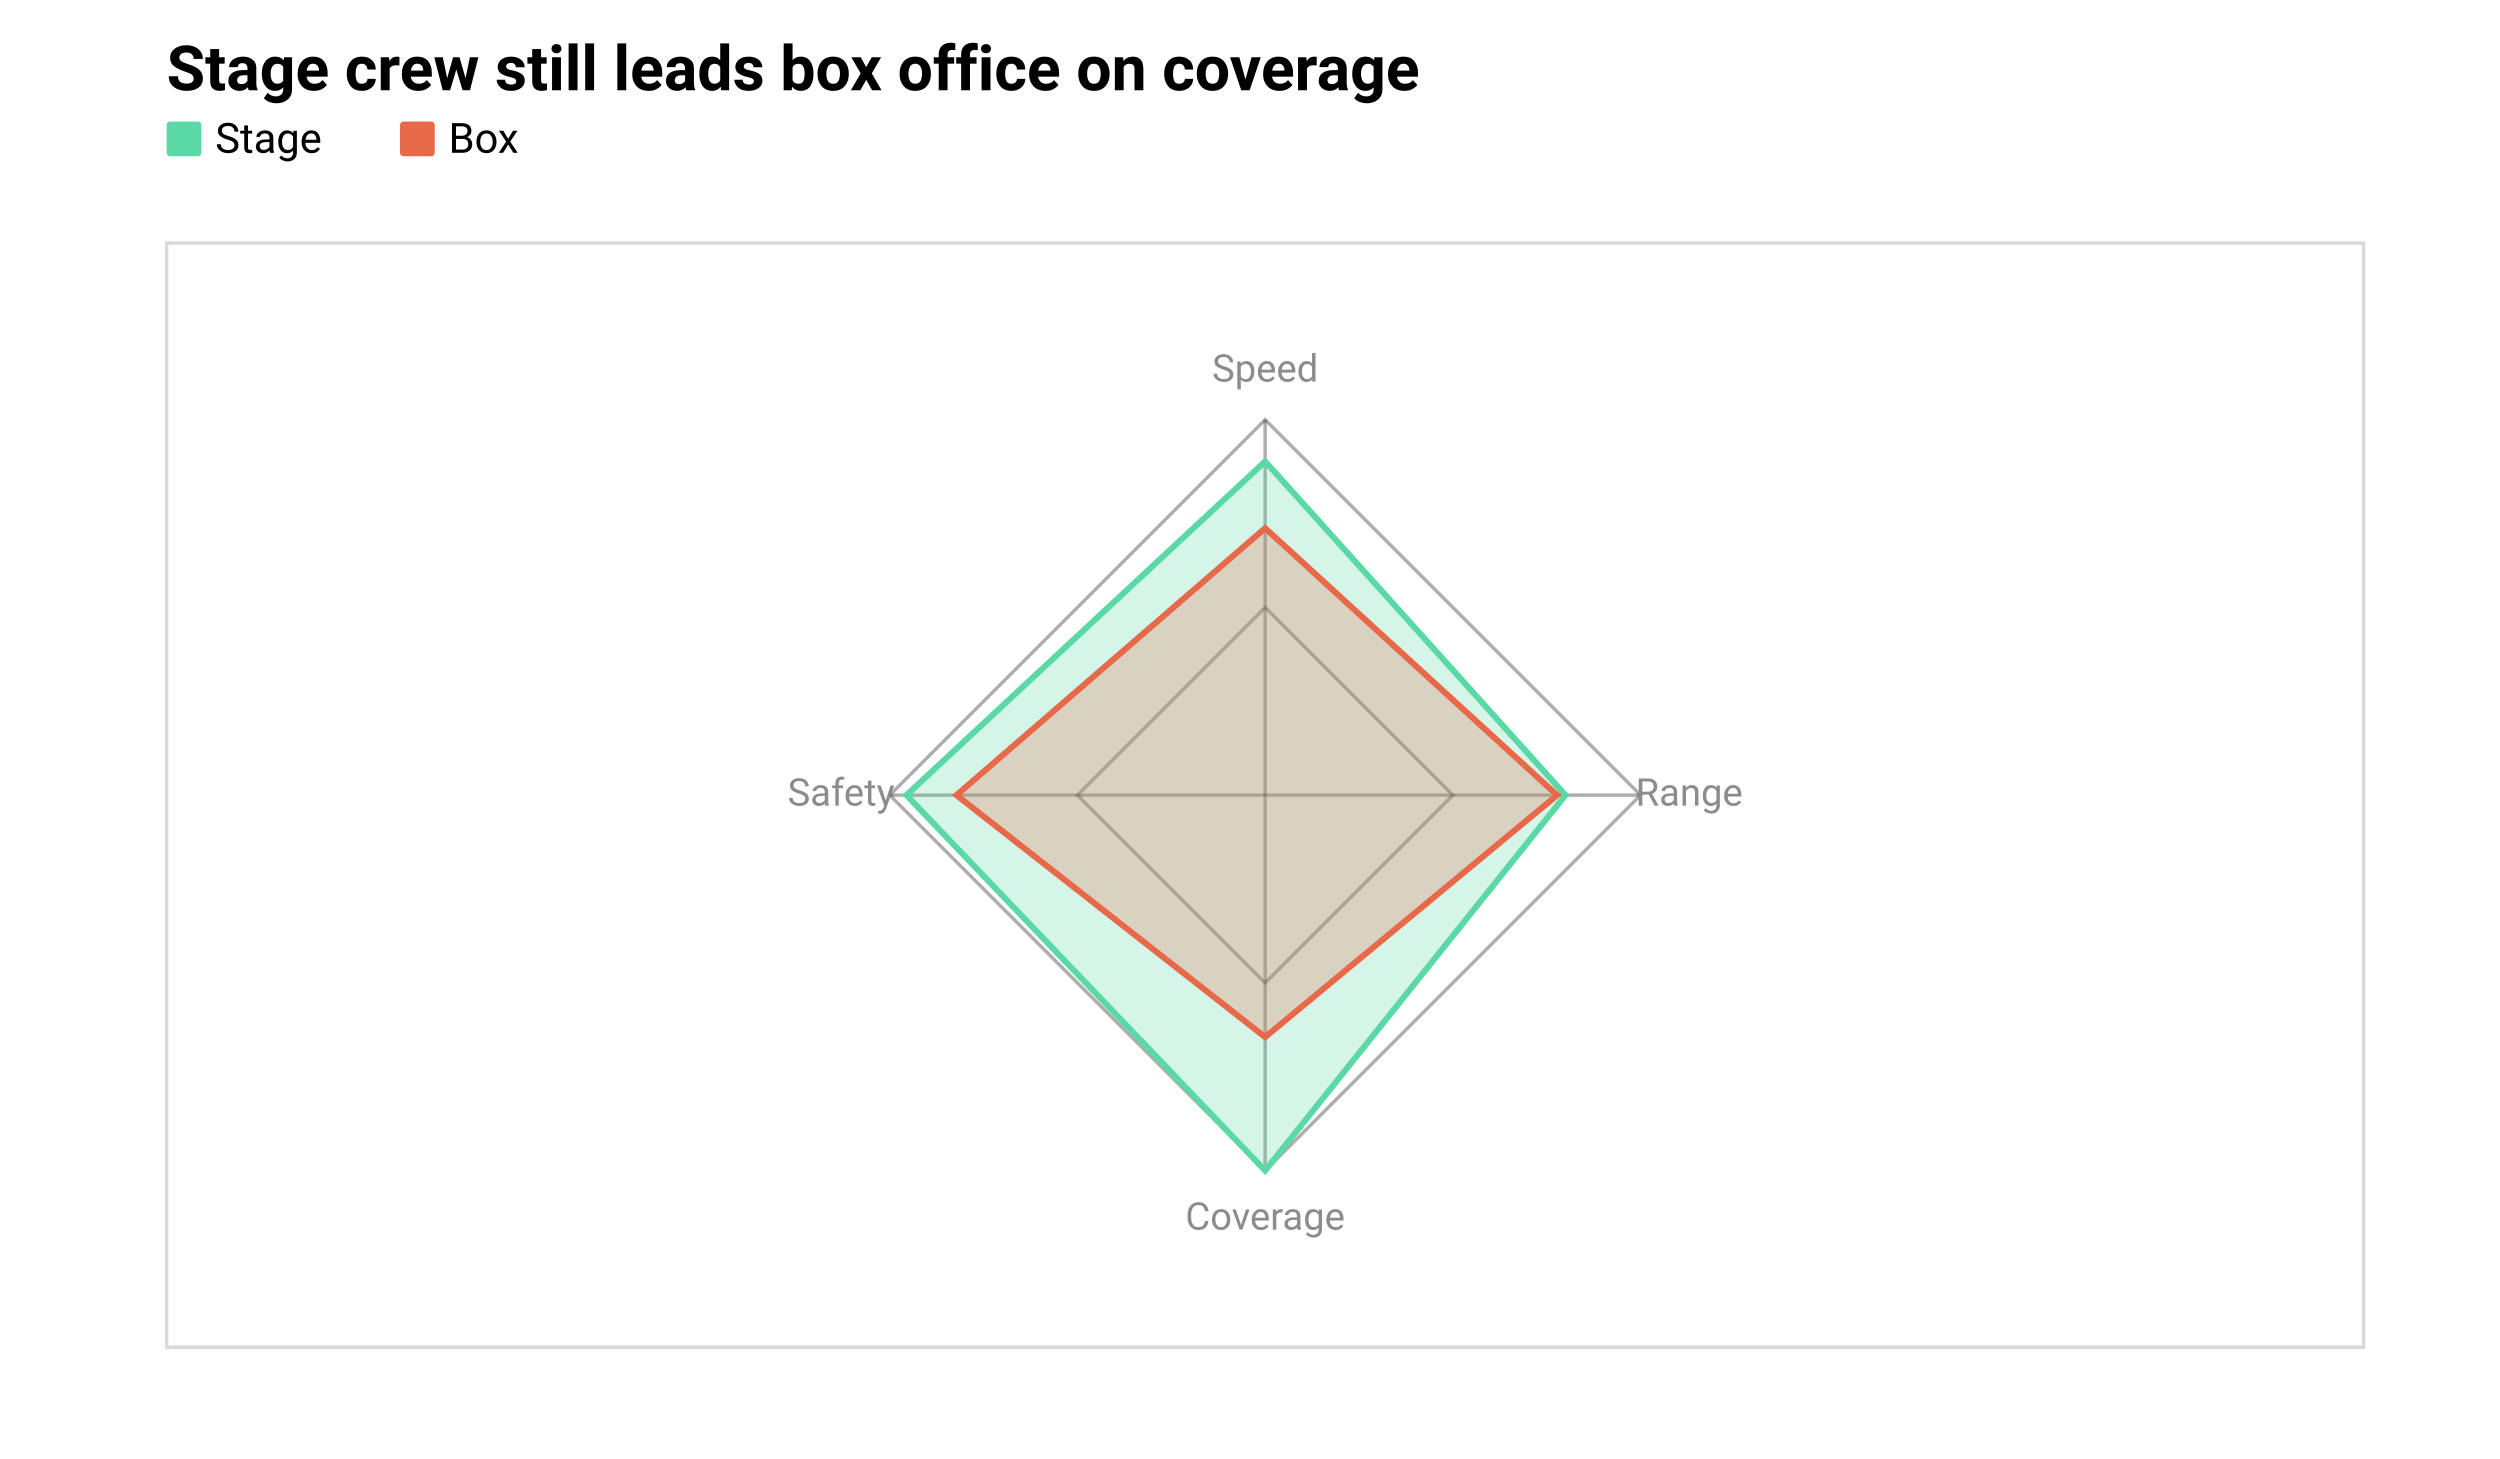
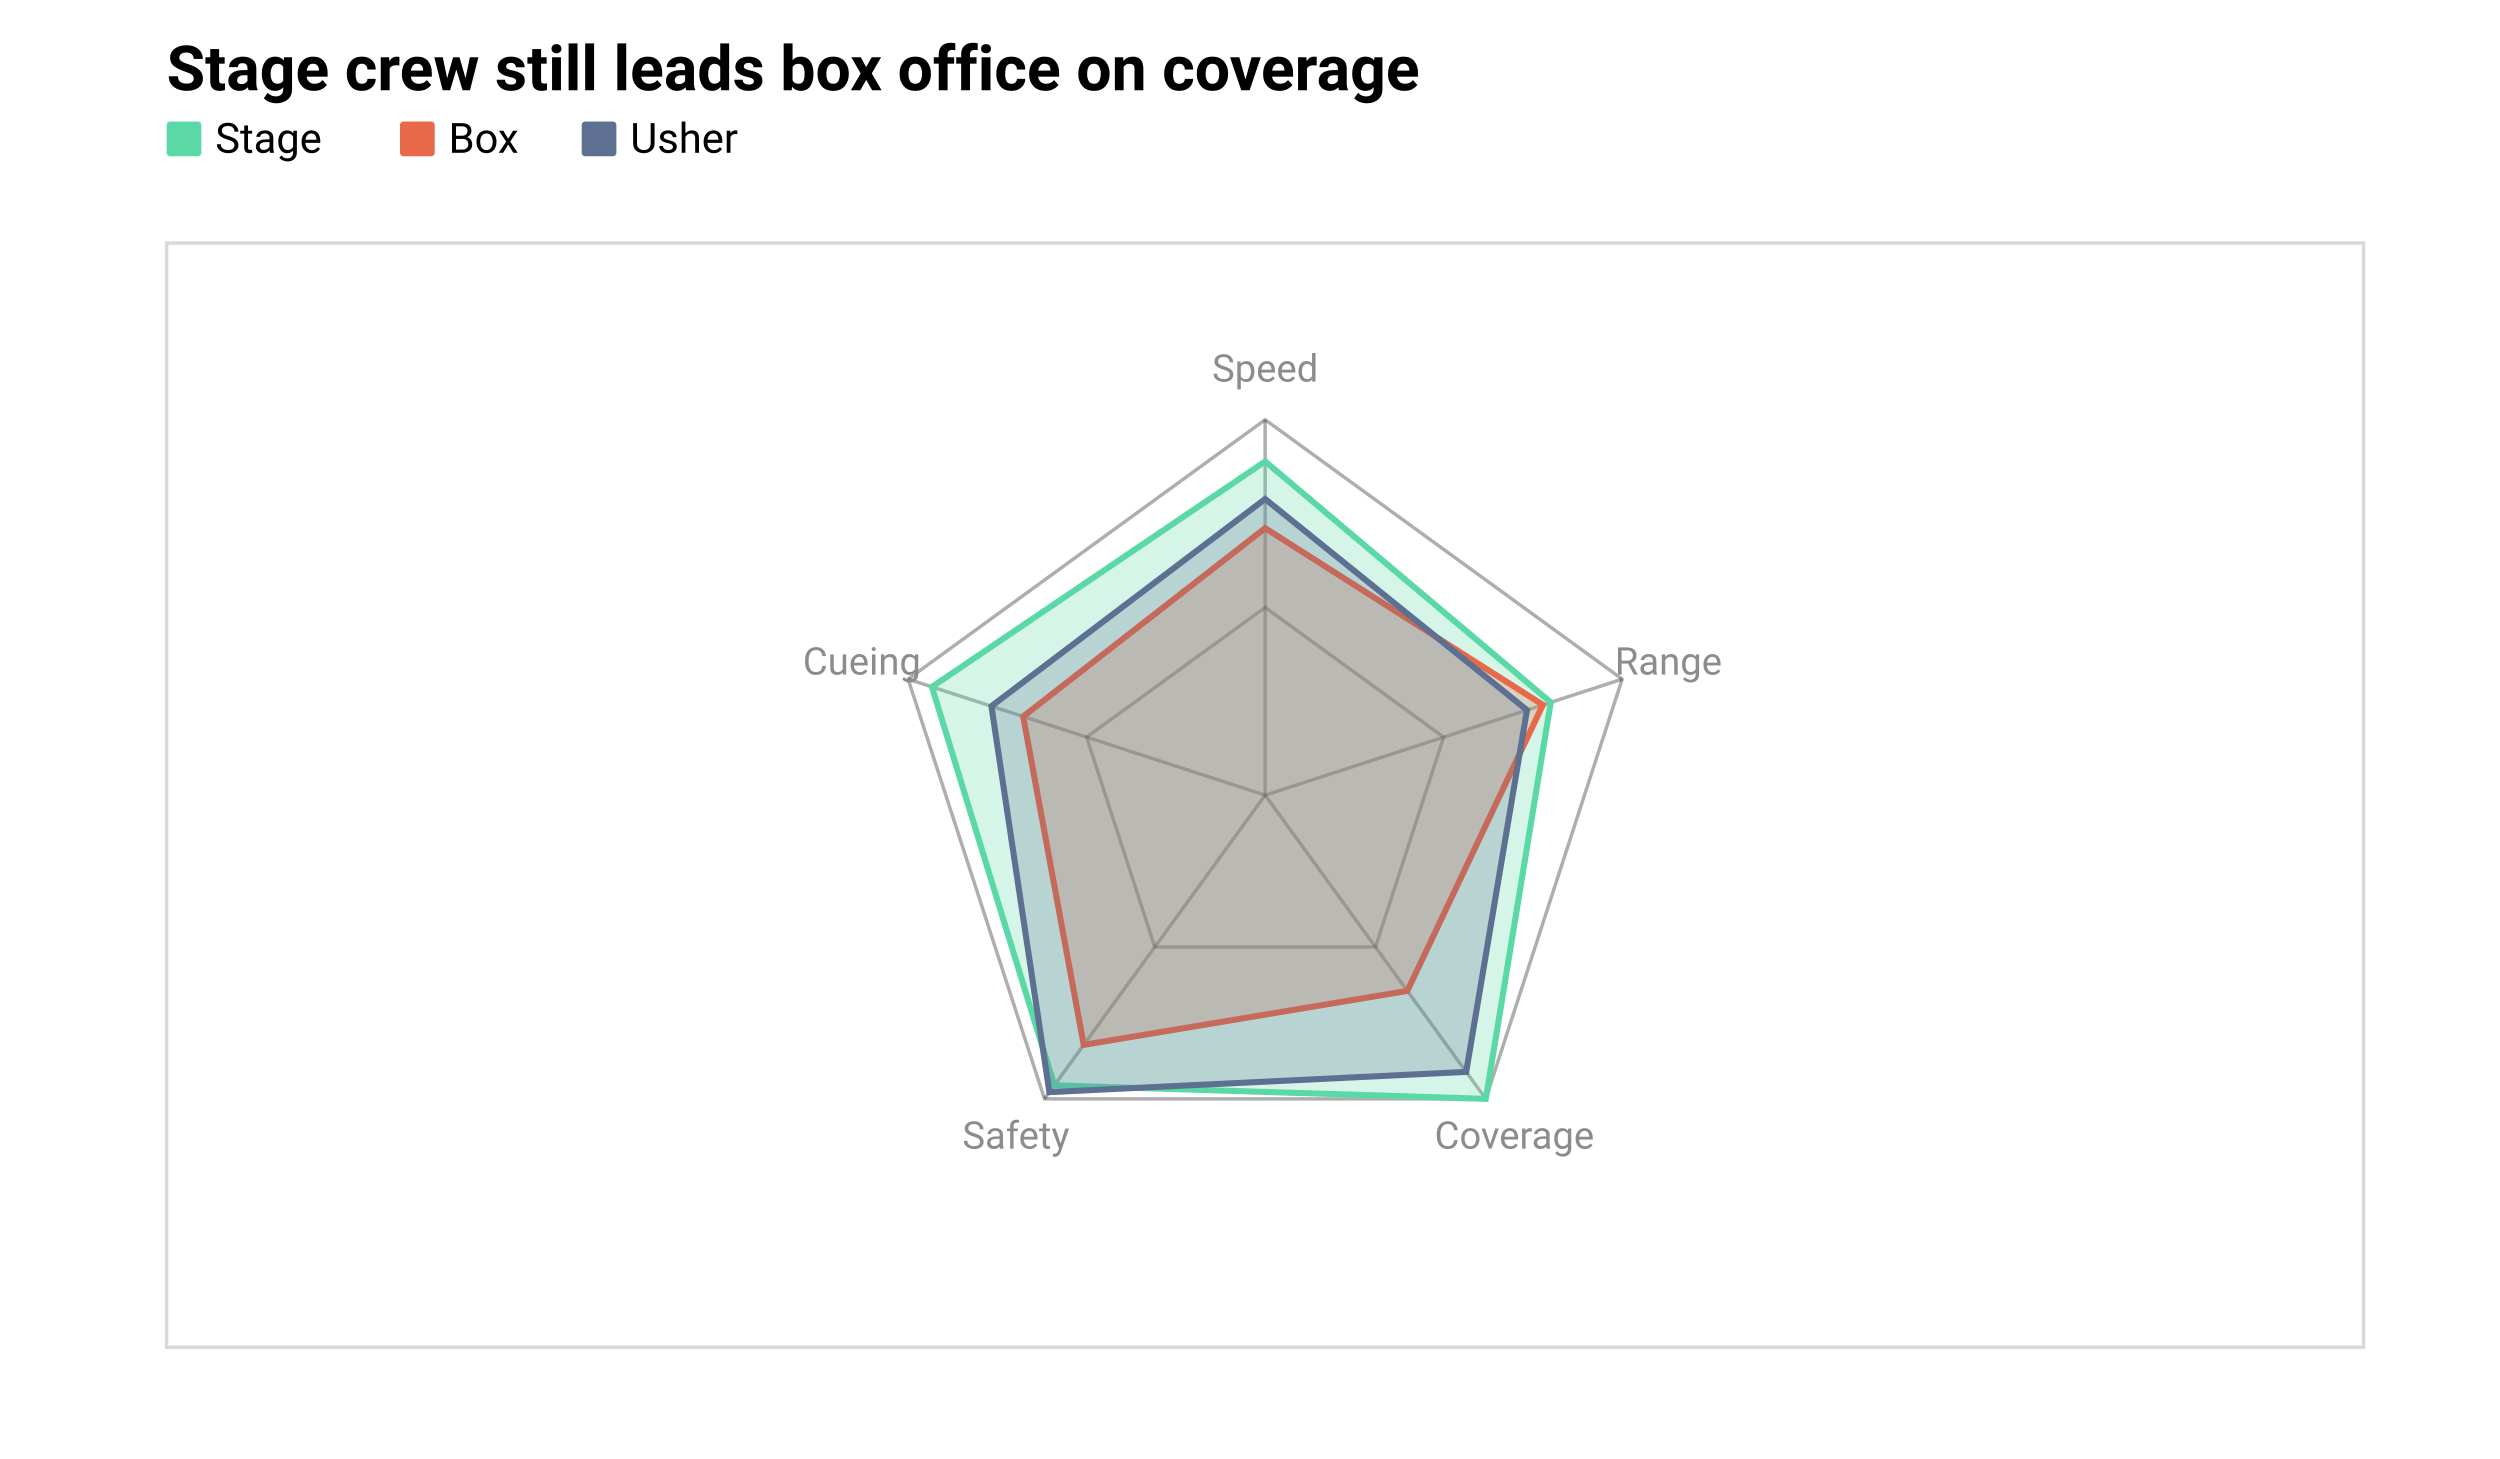
- <svg xmlns="http://www.w3.org/2000/svg" width="720" height="420" viewBox="0 0 720 420" role="img" aria-label="radar chart: Stage crew still leads box office on coverage, 8 rows, series crew" aria-labelledby="mv-aac23fe43bb44fcb-title" aria-describedby="mv-aac23fe43bb44fcb-desc" data-markvis="2" data-chart-type="radar" data-id="mv-aac23fe43bb44fcb" font-family="-apple-system, BlinkMacSystemFont, &quot;Segoe UI&quot;, Roboto, &quot;Helvetica Neue&quot;, Arial, sans-serif" font-size="12">
+ <svg xmlns="http://www.w3.org/2000/svg" width="720" height="420" viewBox="0 0 720 420" role="img" aria-label="radar chart: Stage crew still leads box office on coverage, 15 rows, series crew" aria-labelledby="mv-56c6698d43cae5ec-title" aria-describedby="mv-56c6698d43cae5ec-desc" data-markvis="2" data-chart-type="radar" data-id="mv-56c6698d43cae5ec" font-family="-apple-system, BlinkMacSystemFont, &quot;Segoe UI&quot;, Roboto, &quot;Helvetica Neue&quot;, Arial, sans-serif" font-size="12">
  <text x="48" y="26" text-anchor="start" font-size="18" font-weight="600" fill="#000000">Stage crew still leads box office on coverage</text>
  <g font-size="12" font-weight="400" fill="#000000">
    <rect x="48" y="35" width="10" height="10" fill="#5AD8A6" rx="1" />
    <text x="62" y="44" data-legend="Stage">Stage</text>
    <rect x="115.2" y="35" width="10" height="10" fill="#E8684A" rx="1" />
    <text x="129.2" y="44" data-legend="Box">Box</text>
+     <rect x="167.52" y="35" width="10" height="10" fill="#5D7092" rx="1" />
+     <text x="181.52" y="44" data-legend="Usher">Usher</text>
  </g>
  <rect x="48" y="70" width="632.72" height="318" fill="none" stroke="#d9d9d9" stroke-width="1" data-plot-border="1" />
  <g fill="none" stroke="#000000" stroke-opacity="0.32" stroke-width="1" data-radar-grid="1">
-     <path d="M364.36 174.94 L418.42 229 L364.36 283.06 L310.3 229 Z" />
-     <path d="M364.36 120.88 L472.48 229 L364.36 337.12 L256.24 229 Z" />
+     <path d="M364.36 174.94 L415.77 212.29 L396.14 272.74 L332.58 272.74 L312.95 212.29 Z" />
+     <path d="M364.36 120.88 L467.19 195.59 L427.91 316.47 L300.81 316.47 L261.53 195.59 Z" />
    <line x1="364.36" y1="229" x2="364.36" y2="120.88" />
-     <line x1="364.36" y1="229" x2="472.48" y2="229" />
-     <line x1="364.36" y1="229" x2="364.36" y2="337.12" />
-     <line x1="364.36" y1="229" x2="256.24" y2="229" />
+     <line x1="364.36" y1="229" x2="467.19" y2="195.59" />
+     <line x1="364.36" y1="229" x2="427.91" y2="316.47" />
+     <line x1="364.36" y1="229" x2="300.81" y2="316.47" />
+     <line x1="364.36" y1="229" x2="261.53" y2="195.59" />
  </g>
  <g data-radar="1">
-     <path d="M364.36 132.89 L450.86 229 L364.36 337.12 L261.05 229 Z" fill="#5AD8A6" fill-opacity="0.25" stroke="#5AD8A6" stroke-width="1.75" data-series="Stage" />
-     <path d="M364.36 152.11 L448.45 229 L364.36 298.68 L275.46 229 Z" fill="#E8684A" fill-opacity="0.25" stroke="#E8684A" stroke-width="1.75" data-series="Box" />
+     <path d="M364.36 132.89 L446.62 202.27 L427.91 316.47 L303.63 312.58 L268.39 197.82 Z" fill="#5AD8A6" fill-opacity="0.25" stroke="#5AD8A6" stroke-width="1.75" data-series="Stage" />
+     <path d="M364.36 152.11 L444.34 203.01 L405.32 285.37 L312.11 300.92 L294.67 206.35 Z" fill="#E8684A" fill-opacity="0.25" stroke="#E8684A" stroke-width="1.75" data-series="Box" />
+     <path d="M364.36 143.71 L439.77 204.5 L422.26 308.7 L302.22 314.53 L285.53 203.38 Z" fill="#5D7092" fill-opacity="0.25" stroke="#5D7092" stroke-width="1.75" data-series="Usher" />
  </g>
  <g fill="#8C8C8C" font-size="11" font-weight="400">
    <text x="364.36" y="106.88" text-anchor="middle" dominant-baseline="middle" data-spoke="Speed">Speed</text>
-     <text x="486.48" y="229" text-anchor="middle" dominant-baseline="middle" data-spoke="Range">Range</text>
-     <text x="364.36" y="351.12" text-anchor="middle" dominant-baseline="middle" data-spoke="Coverage">Coverage</text>
-     <text x="242.24" y="229" text-anchor="middle" dominant-baseline="middle" data-spoke="Safety">Safety</text>
+     <text x="480.5" y="191.26" text-anchor="middle" dominant-baseline="middle" data-spoke="Range">Range</text>
+     <text x="436.14" y="327.8" text-anchor="middle" dominant-baseline="middle" data-spoke="Coverage">Coverage</text>
+     <text x="292.58" y="327.8" text-anchor="middle" dominant-baseline="middle" data-spoke="Safety">Safety</text>
+     <text x="248.22" y="191.26" text-anchor="middle" dominant-baseline="middle" data-spoke="Cueing">Cueing</text>
  </g>
</svg>
